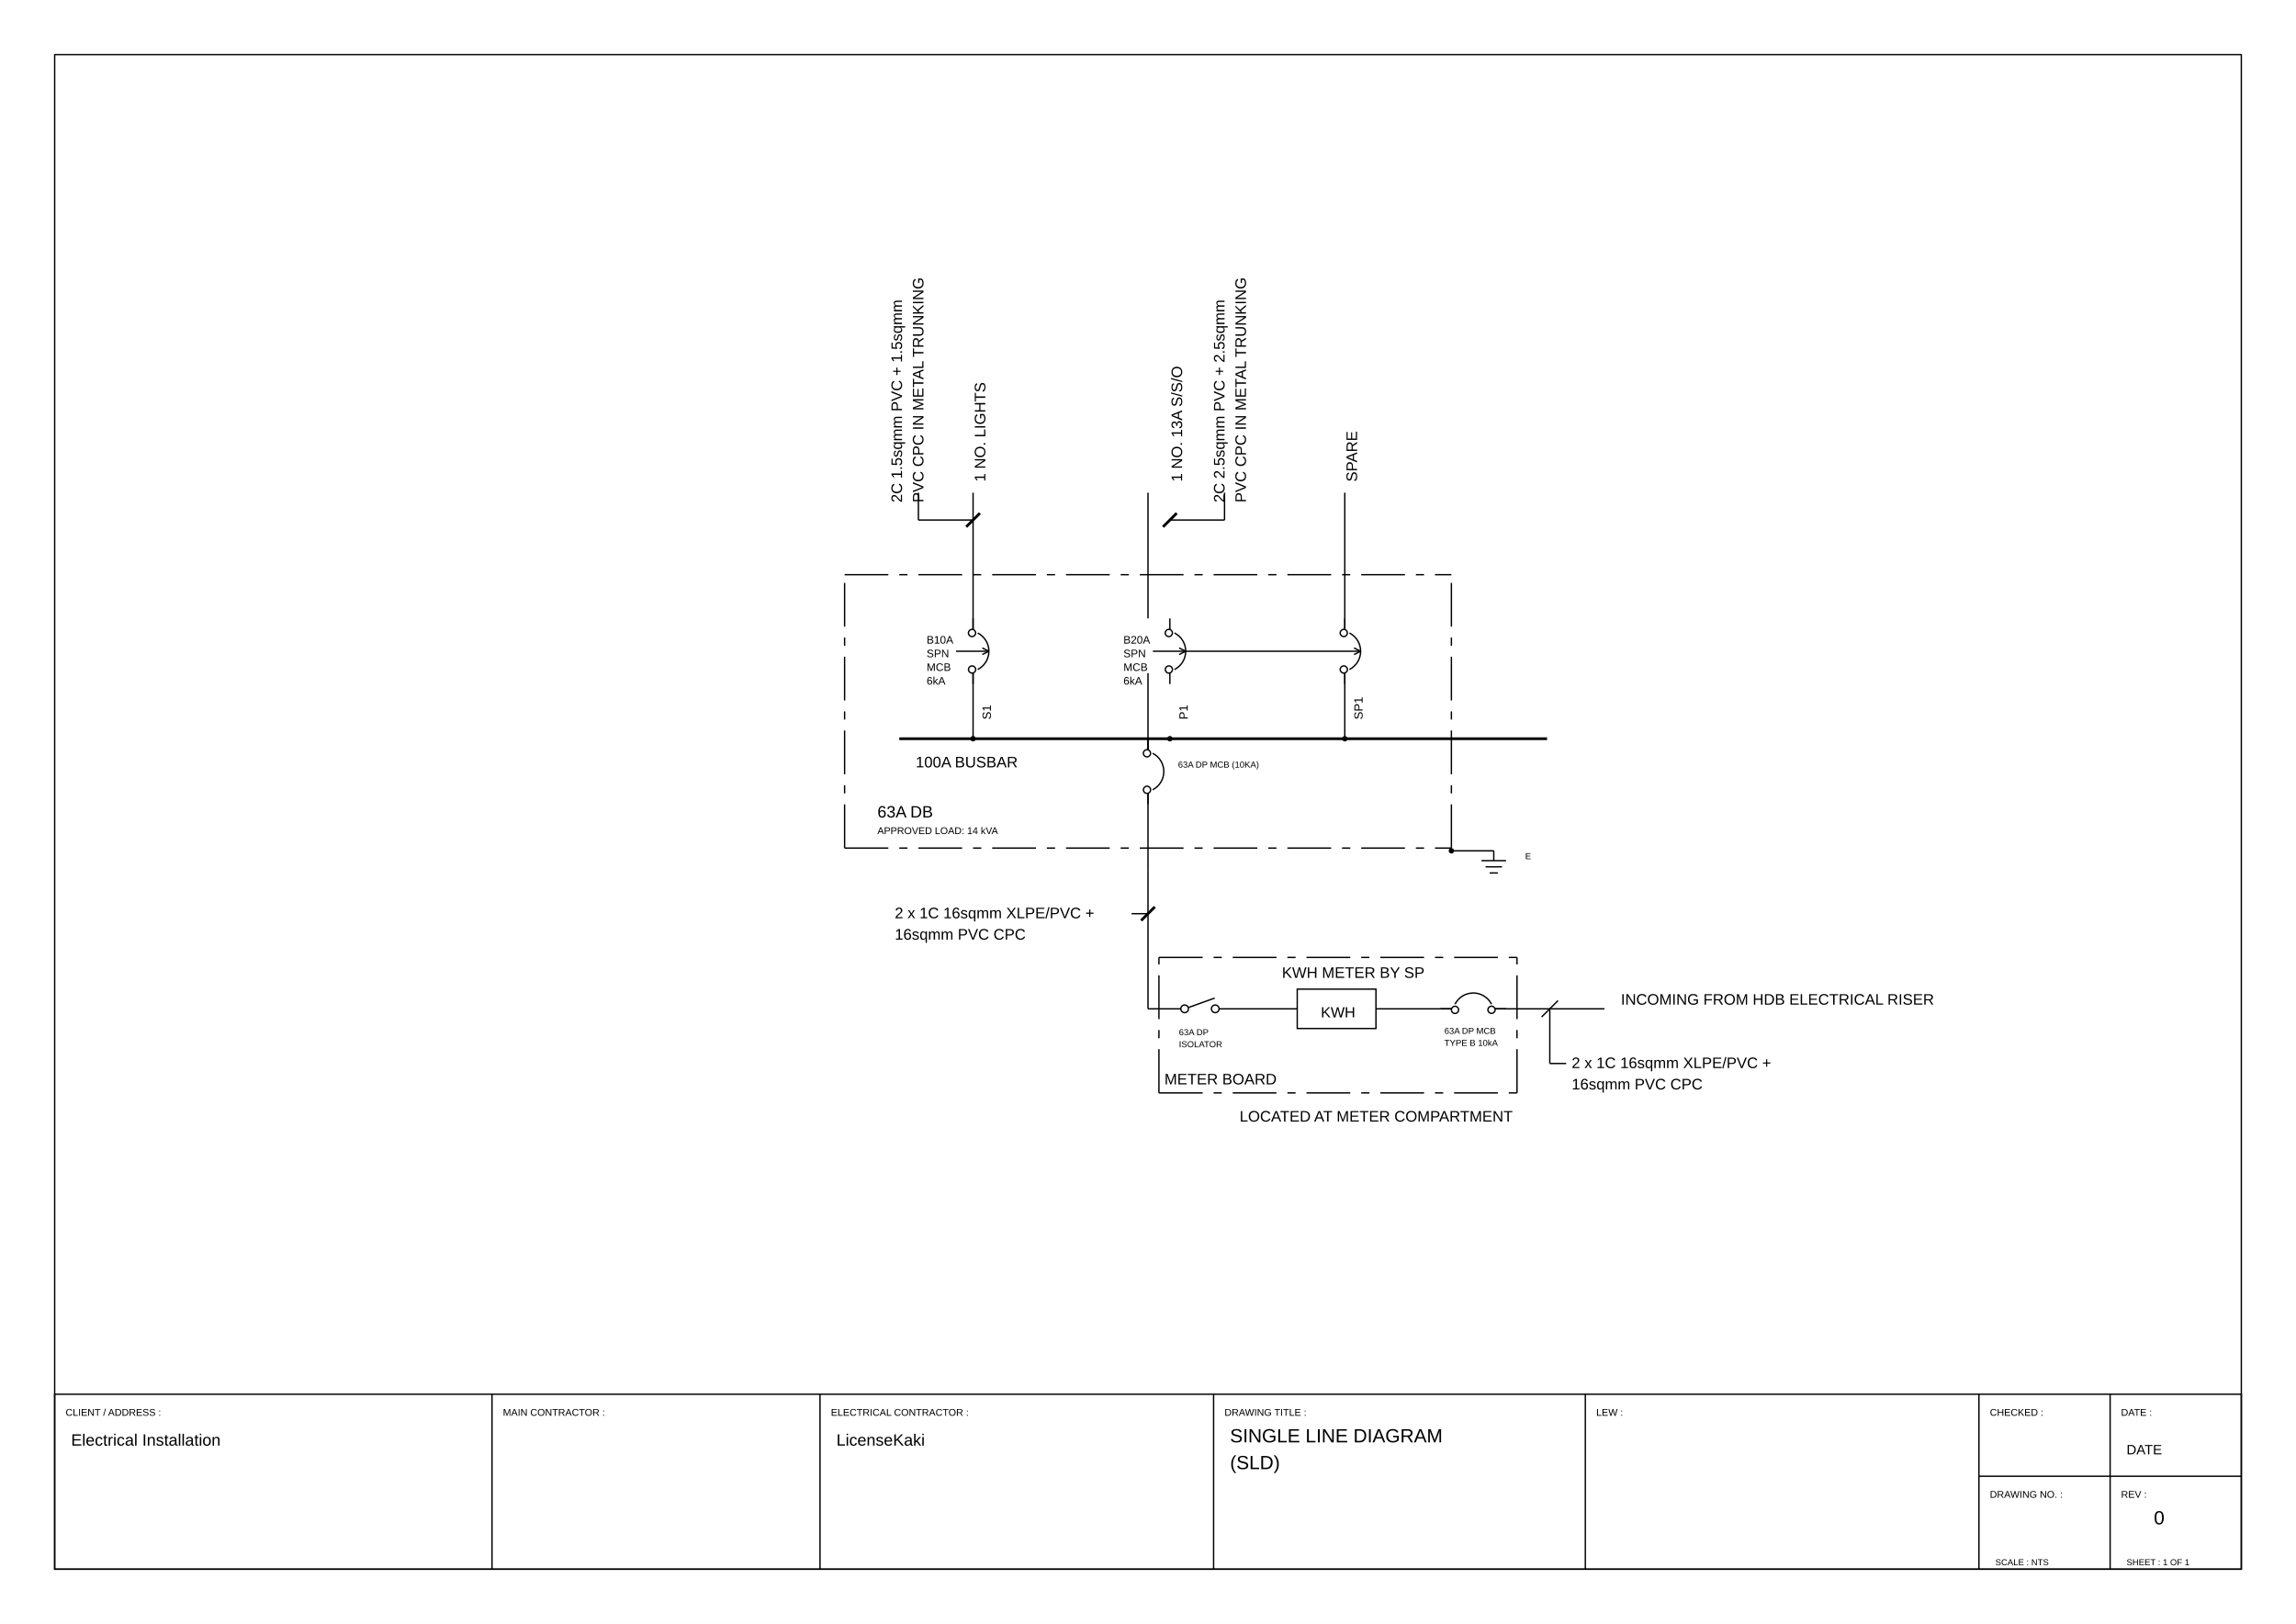
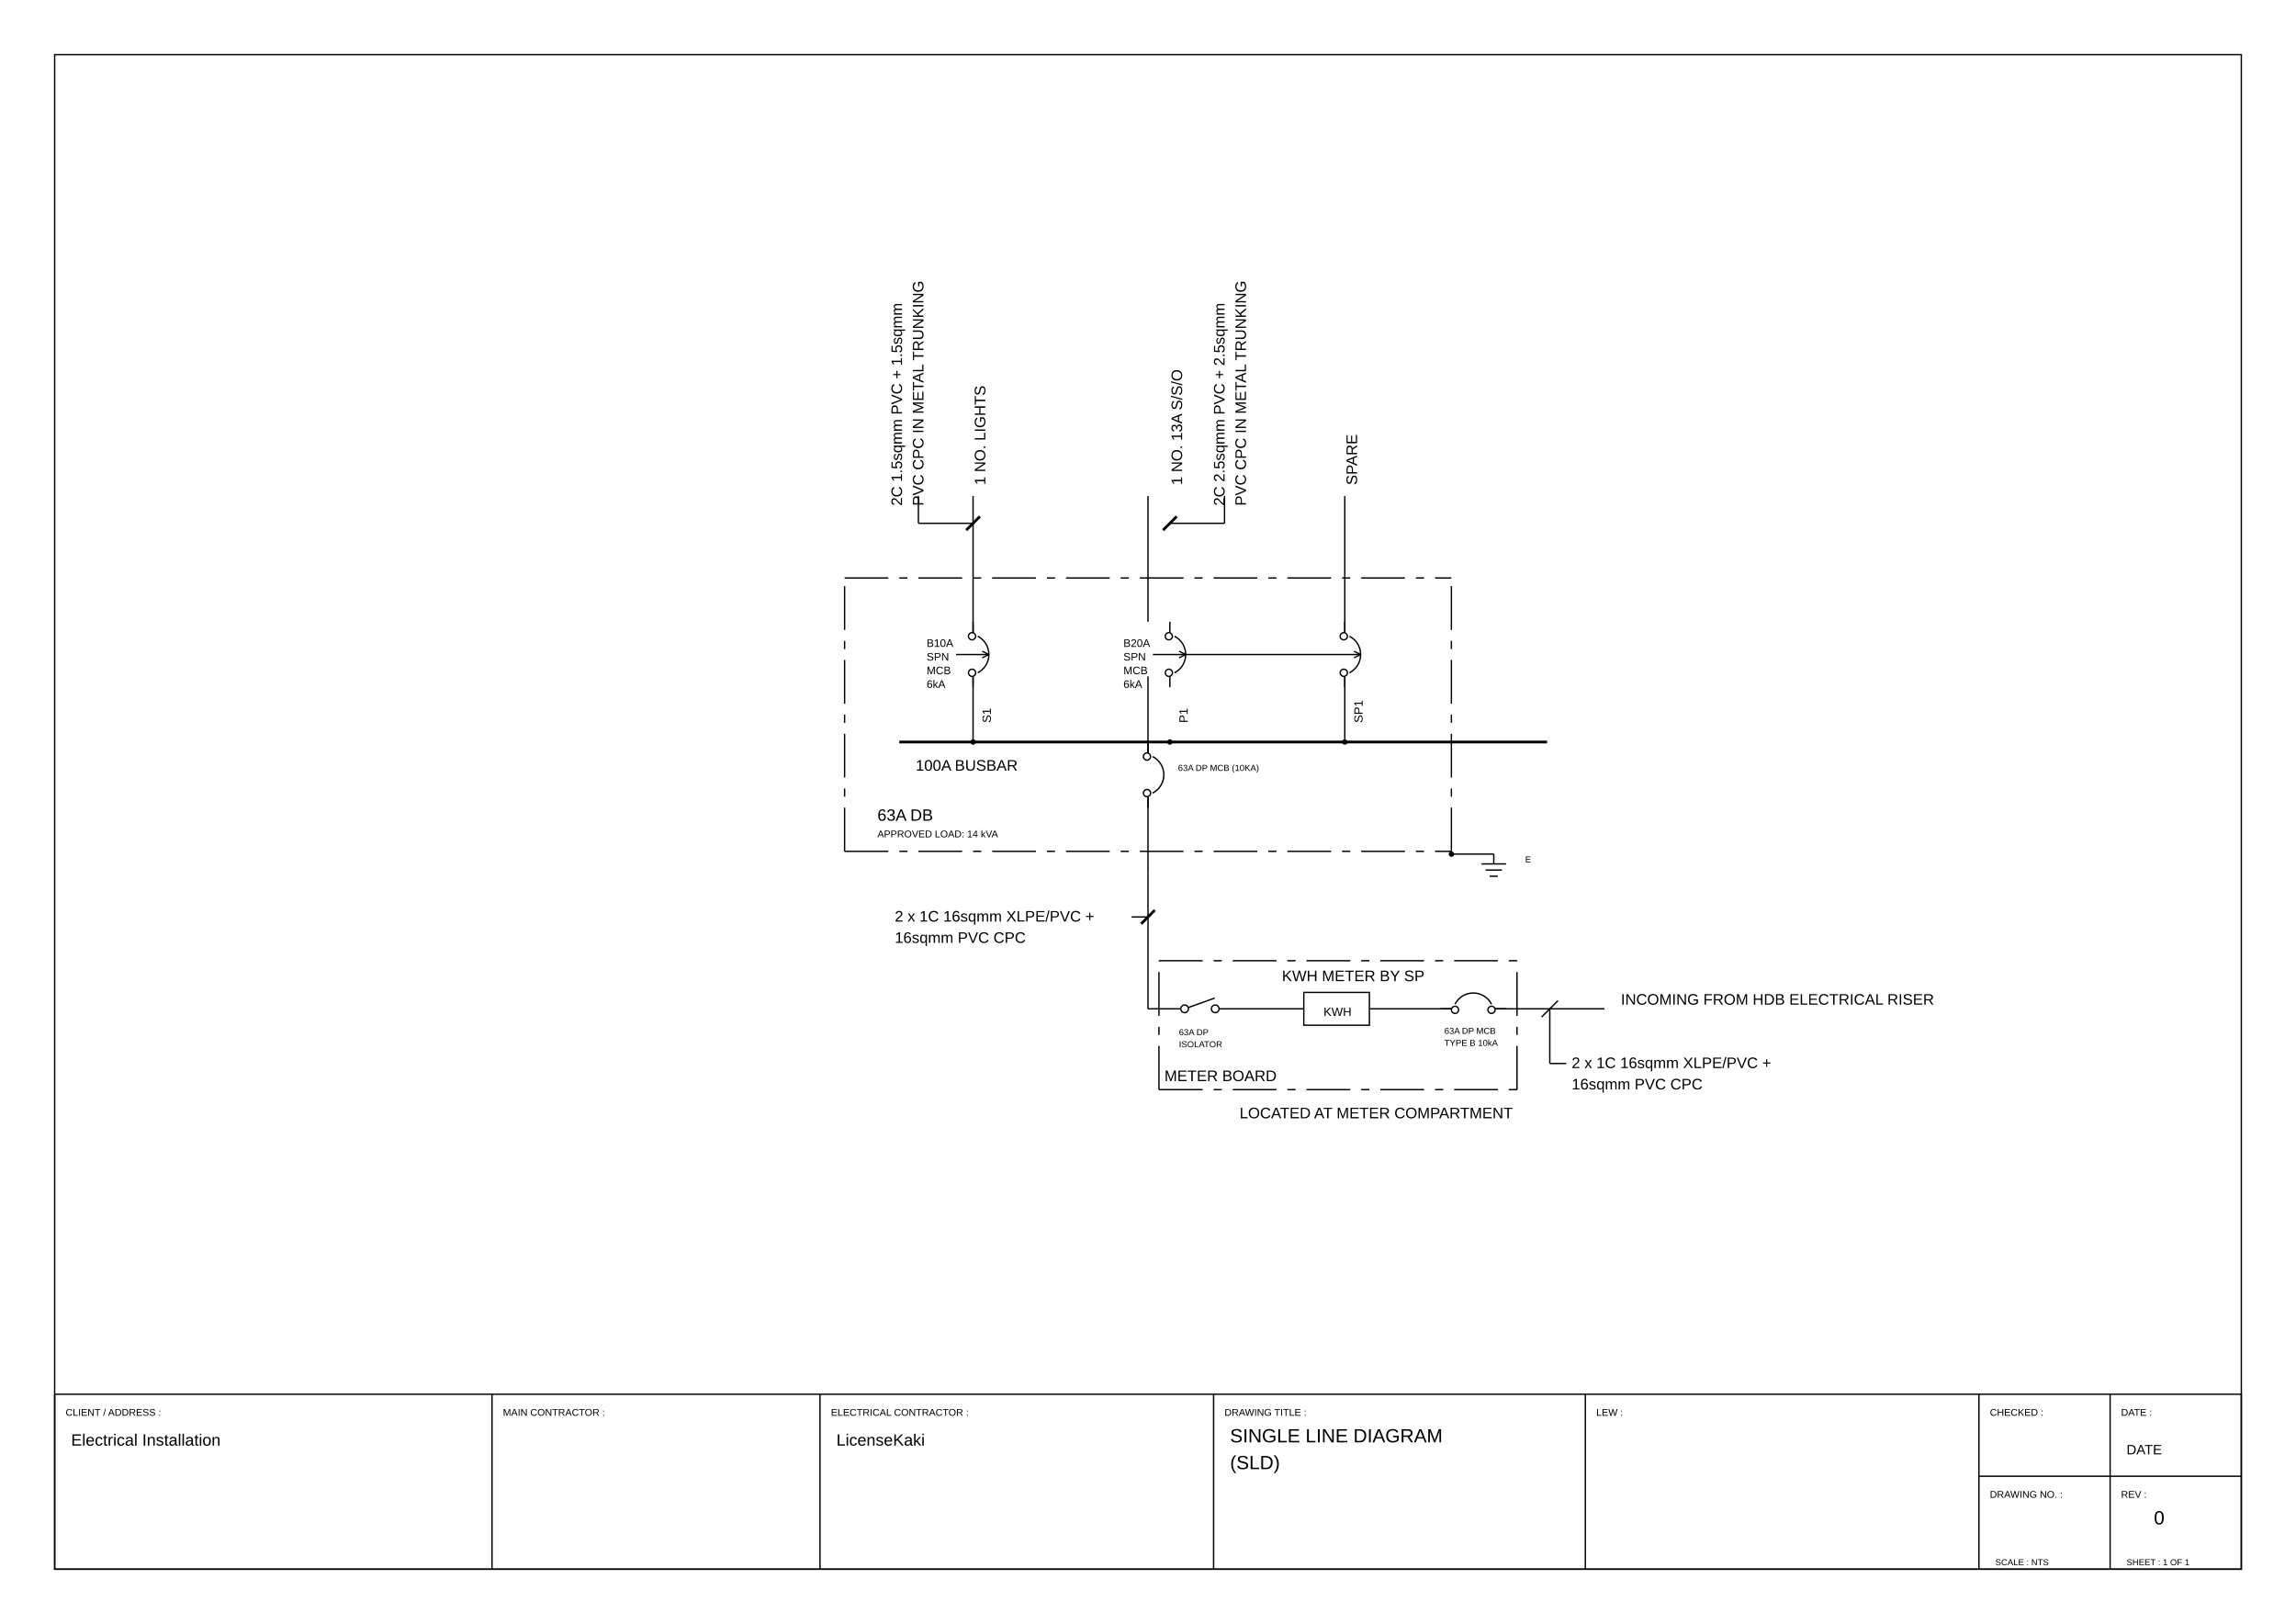
<svg xmlns="http://www.w3.org/2000/svg" viewBox="0 0 420.0 297.0" width="420.0mm" height="297.0mm">
  <rect width="420.0" height="297.0" fill="white" />
  <polygon points="10.00,287.00 410.00,287.00 410.00,10.00 10.00,10.00" stroke="#000000" stroke-width="0.25" fill="none" />
  <polygon points="10.00,287.00 410.00,287.00 410.00,255.00 10.00,255.00" stroke="#000000" stroke-width="0.25" fill="none" />
  <line x1="90.00" y1="255.00" x2="90.00" y2="287.00" stroke="#000000" stroke-width="0.25" fill="none" />
  <line x1="150.00" y1="255.00" x2="150.00" y2="287.00" stroke="#000000" stroke-width="0.25" fill="none" />
  <line x1="222.00" y1="255.00" x2="222.00" y2="287.00" stroke="#000000" stroke-width="0.25" fill="none" />
  <line x1="290.00" y1="255.00" x2="290.00" y2="287.00" stroke="#000000" stroke-width="0.25" fill="none" />
  <line x1="362.00" y1="255.00" x2="362.00" y2="287.00" stroke="#000000" stroke-width="0.25" fill="none" />
  <line x1="362.00" y1="270.00" x2="410.00" y2="270.00" stroke="#000000" stroke-width="0.25" fill="none" />
  <line x1="386.00" y1="255.00" x2="386.00" y2="287.00" stroke="#000000" stroke-width="0.25" fill="none" />
  <text x="12.00" y="258.94" font-family="Arial, Helvetica, sans-serif" font-size="1.8" fill="#000000">CLIENT / ADDRESS :</text>
  <text x="92.00" y="258.94" font-family="Arial, Helvetica, sans-serif" font-size="1.8" fill="#000000">MAIN CONTRACTOR :</text>
  <text x="152.00" y="258.94" font-family="Arial, Helvetica, sans-serif" font-size="1.8" fill="#000000">ELECTRICAL CONTRACTOR :</text>
  <text x="224.00" y="258.94" font-family="Arial, Helvetica, sans-serif" font-size="1.8" fill="#000000">DRAWING TITLE :</text>
  <text x="292.00" y="258.94" font-family="Arial, Helvetica, sans-serif" font-size="1.8" fill="#000000">LEW :</text>
  <text x="364.00" y="258.94" font-family="Arial, Helvetica, sans-serif" font-size="1.8" fill="#000000">CHECKED :</text>
  <text x="388.00" y="258.94" font-family="Arial, Helvetica, sans-serif" font-size="1.8" fill="#000000">DATE :</text>
  <text x="364.00" y="273.94" font-family="Arial, Helvetica, sans-serif" font-size="1.8" fill="#000000">DRAWING NO. :</text>
  <text x="388.00" y="273.94" font-family="Arial, Helvetica, sans-serif" font-size="1.8" fill="#000000">REV :</text>
  <circle cx="222.30" cy="184.51" r="0.70" stroke="#000000" stroke-width="0.25" fill="none" />
  <circle cx="216.70" cy="184.51" r="0.70" stroke="#000000" stroke-width="0.25" fill="none" />
  <polyline points="217.36,184.28 222.21,182.54" stroke="#000000" stroke-width="0.25" fill="none" />
  <text x="215.66" y="189.34" font-family="Arial, Helvetica, sans-serif" font-size="1.6" fill="#000000">
    <tspan x="215.66">63A DP</tspan>
    <tspan x="215.66" dy="2.2">ISOLATOR</tspan>
  </text>
-   <polygon points="237.30,180.91 251.70,180.91 251.70,188.11 237.30,188.11" stroke="#000000" stroke-width="0.25" fill="none" />
-   <text x="241.62" y="186.08" font-family="Arial, Helvetica, sans-serif" font-size="2.7" fill="#000000">KWH</text>
-   <text x="234.50" y="178.85" font-family="Arial, Helvetica, sans-serif" font-size="2.8" fill="#000000">KWH METER BY SP</text>
+   <polygon points="238.50,181.51 250.50,181.51 250.50,187.51 238.50,187.51" stroke="#000000" stroke-width="0.25" fill="none" />
+   <text x="242.10" y="185.82" font-family="Arial, Helvetica, sans-serif" font-size="2.2" fill="#000000">KWH</text>
+   <text x="234.50" y="179.45" font-family="Arial, Helvetica, sans-serif" font-size="2.8" fill="#000000">KWH METER BY SP</text>
  <path d="M 272.84,183.66 A 3.75,3.75 0 0,0 266.16,183.66" stroke="#000000" stroke-width="0.25" fill="none" />
  <circle cx="266.16" cy="184.70" r="0.66" stroke="#000000" stroke-width="0.25" fill="none" />
  <circle cx="272.84" cy="184.69" r="0.66" stroke="#000000" stroke-width="0.25" fill="none" />
  <line x1="265.50" y1="184.51" x2="263.50" y2="184.51" stroke="#000000" stroke-width="0.25" fill="none" />
  <line x1="273.50" y1="184.51" x2="275.50" y2="184.51" stroke="#000000" stroke-width="0.25" fill="none" />
  <text x="264.22" y="189.09" font-family="Arial, Helvetica, sans-serif" font-size="1.6" fill="#000000">
    <tspan x="264.22">63A DP MCB</tspan>
    <tspan x="264.22" dy="2.2">TYPE B 10kA</tspan>
  </text>
  <text x="296.50" y="183.75" font-family="Arial, Helvetica, sans-serif" font-size="2.8" fill="#000000">INCOMING FROM HDB ELECTRICAL RISER</text>
  <text x="287.50" y="195.35" font-family="Arial, Helvetica, sans-serif" font-size="2.8" fill="#000000">
    <tspan x="287.50">2 x 1C 16sqmm XLPE/PVC +</tspan>
    <tspan x="287.50" dy="3.9">16sqmm PVC CPC</tspan>
  </text>
-   <text x="163.68" y="167.95" font-family="Arial, Helvetica, sans-serif" font-size="2.8" fill="#000000">
+   <text x="163.68" y="168.55" font-family="Arial, Helvetica, sans-serif" font-size="2.8" fill="#000000">
    <tspan x="163.68">2 x 1C 16sqmm XLPE/PVC +</tspan>
    <tspan x="163.68" dy="3.9">16sqmm PVC CPC</tspan>
  </text>
-   <text x="213.00" y="198.33" font-family="Arial, Helvetica, sans-serif" font-size="2.8" fill="#000000">METER BOARD</text>
-   <text x="226.75" y="205.13" font-family="Arial, Helvetica, sans-serif" font-size="2.8" fill="#000000">LOCATED AT METER COMPARTMENT</text>
-   <path d="M 210.85,144.45 A 3.75,3.75 0 0,0 210.85,137.77" stroke="#000000" stroke-width="0.25" fill="none" />
-   <circle cx="209.81" cy="137.77" r="0.66" stroke="#000000" stroke-width="0.25" fill="none" />
-   <circle cx="209.82" cy="144.45" r="0.66" stroke="#000000" stroke-width="0.25" fill="none" />
-   <line x1="210.00" y1="145.11" x2="210.00" y2="147.11" stroke="#000000" stroke-width="0.25" fill="none" />
-   <line x1="210.00" y1="137.11" x2="210.00" y2="135.11" stroke="#000000" stroke-width="0.25" fill="none" />
-   <text x="215.50" y="140.39" font-family="Arial, Helvetica, sans-serif" font-size="1.6" fill="#000000">63A DP MCB (10KA)</text>
-   <line x1="164.50" y1="135.11" x2="283.00" y2="135.11" stroke="#000000" stroke-width="0.50" fill="none" />
-   <text x="167.50" y="140.35" font-family="Arial, Helvetica, sans-serif" font-size="2.8" fill="#000000">100A BUSBAR</text>
-   <text x="179.50" y="133.37" font-family="Arial, Helvetica, sans-serif" font-size="2.2" fill="#000000" transform="rotate(-90.0,179.50,131.61)">S1</text>
-   <path d="M 178.85,122.45 A 3.75,3.75 0 0,0 178.85,115.77" stroke="#000000" stroke-width="0.25" fill="none" />
-   <circle cx="177.81" cy="115.77" r="0.66" stroke="#000000" stroke-width="0.25" fill="none" />
-   <circle cx="177.82" cy="122.45" r="0.66" stroke="#000000" stroke-width="0.25" fill="none" />
-   <line x1="178.00" y1="123.11" x2="178.00" y2="125.11" stroke="#000000" stroke-width="0.25" fill="none" />
-   <line x1="178.00" y1="115.11" x2="178.00" y2="113.11" stroke="#000000" stroke-width="0.25" fill="none" />
-   <line x1="174.89" y1="119.11" x2="180.89" y2="119.11" stroke="#000000" stroke-width="0.25" fill="none" />
-   <line x1="180.89" y1="119.11" x2="179.69" y2="118.51" stroke="#000000" stroke-width="0.25" fill="none" />
-   <line x1="180.89" y1="119.11" x2="179.69" y2="119.71" stroke="#000000" stroke-width="0.25" fill="none" />
-   <text x="169.50" y="117.71" font-family="Arial, Helvetica, sans-serif" font-size="2.0" fill="#000000">B10A</text>
-   <text x="169.50" y="120.21" font-family="Arial, Helvetica, sans-serif" font-size="2.0" fill="#000000">SPN</text>
-   <text x="169.50" y="122.71" font-family="Arial, Helvetica, sans-serif" font-size="2.0" fill="#000000">MCB</text>
-   <text x="169.50" y="125.21" font-family="Arial, Helvetica, sans-serif" font-size="2.0" fill="#000000">6kA</text>
-   <text x="178.00" y="90.35" font-family="Arial, Helvetica, sans-serif" font-size="2.8" fill="#000000" transform="rotate(-90.0,178.00,88.11)">1 NO. LIGHTS</text>
-   <text x="215.50" y="133.37" font-family="Arial, Helvetica, sans-serif" font-size="2.2" fill="#000000" transform="rotate(-90.0,215.50,131.61)">P1</text>
-   <path d="M 214.85,122.45 A 3.75,3.75 0 0,0 214.85,115.77" stroke="#000000" stroke-width="0.25" fill="none" />
-   <circle cx="213.81" cy="115.77" r="0.66" stroke="#000000" stroke-width="0.25" fill="none" />
-   <circle cx="213.82" cy="122.45" r="0.66" stroke="#000000" stroke-width="0.25" fill="none" />
-   <line x1="214.00" y1="123.11" x2="214.00" y2="125.11" stroke="#000000" stroke-width="0.25" fill="none" />
-   <line x1="214.00" y1="115.11" x2="214.00" y2="113.11" stroke="#000000" stroke-width="0.25" fill="none" />
-   <line x1="210.89" y1="119.11" x2="216.89" y2="119.11" stroke="#000000" stroke-width="0.25" fill="none" />
-   <line x1="216.89" y1="119.11" x2="215.69" y2="118.51" stroke="#000000" stroke-width="0.25" fill="none" />
-   <line x1="216.89" y1="119.11" x2="215.69" y2="119.71" stroke="#000000" stroke-width="0.25" fill="none" />
-   <text x="205.50" y="117.71" font-family="Arial, Helvetica, sans-serif" font-size="2.0" fill="#000000">B20A</text>
-   <text x="205.50" y="120.21" font-family="Arial, Helvetica, sans-serif" font-size="2.0" fill="#000000">SPN</text>
-   <text x="205.50" y="122.71" font-family="Arial, Helvetica, sans-serif" font-size="2.0" fill="#000000">MCB</text>
-   <text x="205.50" y="125.21" font-family="Arial, Helvetica, sans-serif" font-size="2.0" fill="#000000">6kA</text>
-   <text x="214.00" y="90.35" font-family="Arial, Helvetica, sans-serif" font-size="2.8" fill="#000000" transform="rotate(-90.0,214.00,88.11)">1 NO. 13A S/S/O</text>
-   <text x="247.50" y="133.37" font-family="Arial, Helvetica, sans-serif" font-size="2.2" fill="#000000" transform="rotate(-90.0,247.50,131.61)">SP1</text>
-   <path d="M 246.85,122.45 A 3.75,3.75 0 0,0 246.85,115.77" stroke="#000000" stroke-width="0.25" fill="none" />
-   <circle cx="245.81" cy="115.77" r="0.66" stroke="#000000" stroke-width="0.25" fill="none" />
-   <circle cx="245.82" cy="122.45" r="0.66" stroke="#000000" stroke-width="0.25" fill="none" />
-   <line x1="246.00" y1="123.11" x2="246.00" y2="125.11" stroke="#000000" stroke-width="0.25" fill="none" />
-   <line x1="246.00" y1="115.11" x2="246.00" y2="113.11" stroke="#000000" stroke-width="0.25" fill="none" />
-   <line x1="216.89" y1="119.11" x2="248.89" y2="119.11" stroke="#000000" stroke-width="0.25" fill="none" />
-   <line x1="248.89" y1="119.11" x2="247.69" y2="118.51" stroke="#000000" stroke-width="0.25" fill="none" />
-   <line x1="248.89" y1="119.11" x2="247.69" y2="119.71" stroke="#000000" stroke-width="0.25" fill="none" />
-   <text x="246.00" y="90.35" font-family="Arial, Helvetica, sans-serif" font-size="2.8" fill="#000000" transform="rotate(-90.0,246.00,88.11)">SPARE</text>
-   <text x="165.00" y="91.91" font-family="Arial, Helvetica, sans-serif" font-size="2.8" fill="#000000" transform="rotate(-90.0,165.00,91.91)">2C 1.5sqmm PVC + 1.5sqmm</text>
-   <text x="168.92" y="91.91" font-family="Arial, Helvetica, sans-serif" font-size="2.8" fill="#000000" transform="rotate(-90.0,168.92,91.91)">PVC CPC IN METAL TRUNKING</text>
-   <text x="224.00" y="91.91" font-family="Arial, Helvetica, sans-serif" font-size="2.8" fill="#000000" transform="rotate(-90.0,224.00,91.91)">2C 2.5sqmm PVC + 2.5sqmm</text>
-   <text x="227.92" y="91.91" font-family="Arial, Helvetica, sans-serif" font-size="2.8" fill="#000000" transform="rotate(-90.0,227.92,91.91)">PVC CPC IN METAL TRUNKING</text>
-   <text x="160.50" y="149.51" font-family="Arial, Helvetica, sans-serif" font-size="3.0" fill="#000000">63A DB</text>
-   <text x="160.50" y="152.55" font-family="Arial, Helvetica, sans-serif" font-size="1.8" fill="#000000">APPROVED LOAD: 14 kVA</text>
-   <line x1="273.25" y1="155.61" x2="273.25" y2="157.41" stroke="#000000" stroke-width="0.25" fill="none" />
-   <line x1="271.00" y1="157.41" x2="275.50" y2="157.41" stroke="#000000" stroke-width="0.25" fill="none" />
-   <line x1="271.75" y1="158.54" x2="274.75" y2="158.54" stroke="#000000" stroke-width="0.25" fill="none" />
-   <line x1="272.50" y1="159.66" x2="274.00" y2="159.66" stroke="#000000" stroke-width="0.25" fill="none" />
-   <text x="279.00" y="157.14" font-family="Arial, Helvetica, sans-serif" font-size="1.6" fill="#000000">E</text>
+   <text x="213.00" y="197.73" font-family="Arial, Helvetica, sans-serif" font-size="2.8" fill="#000000">METER BOARD</text>
+   <text x="226.75" y="204.53" font-family="Arial, Helvetica, sans-serif" font-size="2.8" fill="#000000">LOCATED AT METER COMPARTMENT</text>
+   <path d="M 210.85,145.05 A 3.75,3.75 0 0,0 210.85,138.37" stroke="#000000" stroke-width="0.25" fill="none" />
+   <circle cx="209.81" cy="138.37" r="0.66" stroke="#000000" stroke-width="0.25" fill="none" />
+   <circle cx="209.82" cy="145.05" r="0.66" stroke="#000000" stroke-width="0.25" fill="none" />
+   <line x1="210.00" y1="145.71" x2="210.00" y2="147.71" stroke="#000000" stroke-width="0.25" fill="none" />
+   <line x1="210.00" y1="137.71" x2="210.00" y2="135.71" stroke="#000000" stroke-width="0.25" fill="none" />
+   <text x="215.50" y="140.99" font-family="Arial, Helvetica, sans-serif" font-size="1.6" fill="#000000">63A DP MCB (10KA)</text>
+   <line x1="164.50" y1="135.71" x2="283.00" y2="135.71" stroke="#000000" stroke-width="0.50" fill="none" />
+   <text x="167.50" y="140.95" font-family="Arial, Helvetica, sans-serif" font-size="2.8" fill="#000000">100A BUSBAR</text>
+   <text x="179.50" y="133.97" font-family="Arial, Helvetica, sans-serif" font-size="2.2" fill="#000000" transform="rotate(-90.0,179.50,132.21)">S1</text>
+   <path d="M 178.85,123.05 A 3.75,3.75 0 0,0 178.85,116.37" stroke="#000000" stroke-width="0.25" fill="none" />
+   <circle cx="177.81" cy="116.37" r="0.66" stroke="#000000" stroke-width="0.25" fill="none" />
+   <circle cx="177.82" cy="123.05" r="0.66" stroke="#000000" stroke-width="0.25" fill="none" />
+   <line x1="178.00" y1="123.71" x2="178.00" y2="125.71" stroke="#000000" stroke-width="0.25" fill="none" />
+   <line x1="178.00" y1="115.71" x2="178.00" y2="113.71" stroke="#000000" stroke-width="0.25" fill="none" />
+   <line x1="174.89" y1="119.71" x2="180.89" y2="119.71" stroke="#000000" stroke-width="0.25" fill="none" />
+   <line x1="180.89" y1="119.71" x2="179.69" y2="119.11" stroke="#000000" stroke-width="0.25" fill="none" />
+   <line x1="180.89" y1="119.71" x2="179.69" y2="120.31" stroke="#000000" stroke-width="0.25" fill="none" />
+   <text x="169.50" y="118.31" font-family="Arial, Helvetica, sans-serif" font-size="2.0" fill="#000000">B10A</text>
+   <text x="169.50" y="120.81" font-family="Arial, Helvetica, sans-serif" font-size="2.0" fill="#000000">SPN</text>
+   <text x="169.50" y="123.31" font-family="Arial, Helvetica, sans-serif" font-size="2.0" fill="#000000">MCB</text>
+   <text x="169.50" y="125.81" font-family="Arial, Helvetica, sans-serif" font-size="2.0" fill="#000000">6kA</text>
+   <text x="178.00" y="90.95" font-family="Arial, Helvetica, sans-serif" font-size="2.8" fill="#000000" transform="rotate(-90.0,178.00,88.71)">1 NO. LIGHTS</text>
+   <text x="215.50" y="133.97" font-family="Arial, Helvetica, sans-serif" font-size="2.2" fill="#000000" transform="rotate(-90.0,215.50,132.21)">P1</text>
+   <path d="M 214.85,123.05 A 3.75,3.75 0 0,0 214.85,116.37" stroke="#000000" stroke-width="0.25" fill="none" />
+   <circle cx="213.81" cy="116.37" r="0.66" stroke="#000000" stroke-width="0.25" fill="none" />
+   <circle cx="213.82" cy="123.05" r="0.66" stroke="#000000" stroke-width="0.25" fill="none" />
+   <line x1="214.00" y1="123.71" x2="214.00" y2="125.71" stroke="#000000" stroke-width="0.25" fill="none" />
+   <line x1="214.00" y1="115.71" x2="214.00" y2="113.71" stroke="#000000" stroke-width="0.25" fill="none" />
+   <line x1="210.89" y1="119.71" x2="216.89" y2="119.71" stroke="#000000" stroke-width="0.25" fill="none" />
+   <line x1="216.89" y1="119.71" x2="215.69" y2="119.11" stroke="#000000" stroke-width="0.25" fill="none" />
+   <line x1="216.89" y1="119.71" x2="215.69" y2="120.31" stroke="#000000" stroke-width="0.25" fill="none" />
+   <text x="205.50" y="118.31" font-family="Arial, Helvetica, sans-serif" font-size="2.0" fill="#000000">B20A</text>
+   <text x="205.50" y="120.81" font-family="Arial, Helvetica, sans-serif" font-size="2.0" fill="#000000">SPN</text>
+   <text x="205.50" y="123.31" font-family="Arial, Helvetica, sans-serif" font-size="2.0" fill="#000000">MCB</text>
+   <text x="205.50" y="125.81" font-family="Arial, Helvetica, sans-serif" font-size="2.0" fill="#000000">6kA</text>
+   <text x="214.00" y="90.95" font-family="Arial, Helvetica, sans-serif" font-size="2.8" fill="#000000" transform="rotate(-90.0,214.00,88.71)">1 NO. 13A S/S/O</text>
+   <text x="247.50" y="133.97" font-family="Arial, Helvetica, sans-serif" font-size="2.2" fill="#000000" transform="rotate(-90.0,247.50,132.21)">SP1</text>
+   <path d="M 246.85,123.05 A 3.75,3.75 0 0,0 246.85,116.37" stroke="#000000" stroke-width="0.25" fill="none" />
+   <circle cx="245.81" cy="116.37" r="0.66" stroke="#000000" stroke-width="0.25" fill="none" />
+   <circle cx="245.82" cy="123.05" r="0.66" stroke="#000000" stroke-width="0.25" fill="none" />
+   <line x1="246.00" y1="123.71" x2="246.00" y2="125.71" stroke="#000000" stroke-width="0.25" fill="none" />
+   <line x1="246.00" y1="115.71" x2="246.00" y2="113.71" stroke="#000000" stroke-width="0.25" fill="none" />
+   <line x1="216.89" y1="119.71" x2="248.89" y2="119.71" stroke="#000000" stroke-width="0.25" fill="none" />
+   <line x1="248.89" y1="119.71" x2="247.69" y2="119.11" stroke="#000000" stroke-width="0.25" fill="none" />
+   <line x1="248.89" y1="119.71" x2="247.69" y2="120.31" stroke="#000000" stroke-width="0.25" fill="none" />
+   <text x="246.00" y="90.95" font-family="Arial, Helvetica, sans-serif" font-size="2.8" fill="#000000" transform="rotate(-90.0,246.00,88.71)">SPARE</text>
+   <text x="165.00" y="92.51" font-family="Arial, Helvetica, sans-serif" font-size="2.8" fill="#000000" transform="rotate(-90.0,165.00,92.51)">2C 1.5sqmm PVC + 1.5sqmm</text>
+   <text x="168.92" y="92.51" font-family="Arial, Helvetica, sans-serif" font-size="2.8" fill="#000000" transform="rotate(-90.0,168.92,92.51)">PVC CPC IN METAL TRUNKING</text>
+   <text x="224.00" y="92.51" font-family="Arial, Helvetica, sans-serif" font-size="2.8" fill="#000000" transform="rotate(-90.0,224.00,92.51)">2C 2.5sqmm PVC + 2.5sqmm</text>
+   <text x="227.92" y="92.51" font-family="Arial, Helvetica, sans-serif" font-size="2.8" fill="#000000" transform="rotate(-90.0,227.92,92.51)">PVC CPC IN METAL TRUNKING</text>
+   <text x="160.50" y="150.11" font-family="Arial, Helvetica, sans-serif" font-size="3.0" fill="#000000">63A DB</text>
+   <text x="160.50" y="153.15" font-family="Arial, Helvetica, sans-serif" font-size="1.8" fill="#000000">APPROVED LOAD: 14 kVA</text>
+   <line x1="273.25" y1="156.21" x2="273.25" y2="158.01" stroke="#000000" stroke-width="0.25" fill="none" />
+   <line x1="271.00" y1="158.01" x2="275.50" y2="158.01" stroke="#000000" stroke-width="0.25" fill="none" />
+   <line x1="271.75" y1="159.13" x2="274.75" y2="159.13" stroke="#000000" stroke-width="0.25" fill="none" />
+   <line x1="272.50" y1="160.26" x2="274.00" y2="160.26" stroke="#000000" stroke-width="0.25" fill="none" />
+   <text x="279.00" y="157.74" font-family="Arial, Helvetica, sans-serif" font-size="1.6" fill="#000000">E</text>
  <line x1="210.00" y1="184.51" x2="216.00" y2="184.51" stroke="#000000" stroke-width="0.25" fill="none" />
-   <line x1="223.00" y1="184.51" x2="237.30" y2="184.51" stroke="#000000" stroke-width="0.25" fill="none" />
-   <line x1="251.70" y1="184.51" x2="265.50" y2="184.51" stroke="#000000" stroke-width="0.25" fill="none" />
+   <line x1="223.00" y1="184.51" x2="238.50" y2="184.51" stroke="#000000" stroke-width="0.25" fill="none" />
+   <line x1="250.50" y1="184.51" x2="265.50" y2="184.51" stroke="#000000" stroke-width="0.25" fill="none" />
  <line x1="273.50" y1="184.51" x2="293.50" y2="184.51" stroke="#000000" stroke-width="0.25" fill="none" />
  <line x1="282.00" y1="186.01" x2="285.00" y2="183.01" stroke="#000000" stroke-width="0.25" fill="none" />
  <line x1="283.50" y1="184.51" x2="283.50" y2="194.51" stroke="#000000" stroke-width="0.25" fill="none" />
  <line x1="283.50" y1="194.51" x2="286.50" y2="194.51" stroke="#000000" stroke-width="0.25" fill="none" />
-   <line x1="210.00" y1="184.51" x2="210.00" y2="159.11" stroke="#000000" stroke-width="0.25" fill="none" />
-   <line x1="210.00" y1="167.11" x2="207.00" y2="167.11" stroke="#000000" stroke-width="0.25" fill="none" />
-   <line x1="210.00" y1="159.11" x2="210.00" y2="145.11" stroke="#000000" stroke-width="0.25" fill="none" />
-   <line x1="210.00" y1="137.11" x2="210.00" y2="135.11" stroke="#000000" stroke-width="0.25" fill="none" />
-   <line x1="178.00" y1="135.11" x2="178.00" y2="123.11" stroke="#000000" stroke-width="0.25" fill="none" />
-   <line x1="178.00" y1="115.11" x2="178.00" y2="90.11" stroke="#000000" stroke-width="0.25" fill="none" />
-   <line x1="210.00" y1="137.11" x2="210.00" y2="123.11" stroke="#000000" stroke-width="0.25" fill="none" />
-   <line x1="210.00" y1="113.11" x2="210.00" y2="90.11" stroke="#000000" stroke-width="0.25" fill="none" />
-   <line x1="246.00" y1="135.11" x2="246.00" y2="123.11" stroke="#000000" stroke-width="0.25" fill="none" />
-   <line x1="246.00" y1="115.11" x2="246.00" y2="90.11" stroke="#000000" stroke-width="0.25" fill="none" />
-   <line x1="168.00" y1="95.11" x2="178.00" y2="95.11" stroke="#000000" stroke-width="0.25" fill="none" />
-   <line x1="168.00" y1="95.11" x2="168.00" y2="90.11" stroke="#000000" stroke-width="0.25" fill="none" />
-   <line x1="214.00" y1="95.11" x2="224.00" y2="95.11" stroke="#000000" stroke-width="0.25" fill="none" />
-   <line x1="224.00" y1="95.11" x2="224.00" y2="90.11" stroke="#000000" stroke-width="0.25" fill="none" />
-   <line x1="265.50" y1="155.61" x2="273.25" y2="155.61" stroke="#000000" stroke-width="0.25" fill="none" />
-   <line x1="208.75" y1="168.36" x2="211.25" y2="165.86" stroke="#000000" stroke-width="0.50" fill="none" />
-   <line x1="176.75" y1="96.36" x2="179.25" y2="93.86" stroke="#000000" stroke-width="0.50" fill="none" />
-   <line x1="212.75" y1="96.36" x2="215.25" y2="93.86" stroke="#000000" stroke-width="0.50" fill="none" />
-   <line x1="212.00" y1="199.89" x2="220.00" y2="199.89" stroke="#000000" stroke-width="0.25" fill="none" />
-   <line x1="222.00" y1="199.89" x2="223.50" y2="199.89" stroke="#000000" stroke-width="0.25" fill="none" />
-   <line x1="225.50" y1="199.89" x2="233.50" y2="199.89" stroke="#000000" stroke-width="0.25" fill="none" />
-   <line x1="235.50" y1="199.89" x2="237.00" y2="199.89" stroke="#000000" stroke-width="0.25" fill="none" />
-   <line x1="239.00" y1="199.89" x2="247.00" y2="199.89" stroke="#000000" stroke-width="0.25" fill="none" />
-   <line x1="249.00" y1="199.89" x2="250.50" y2="199.89" stroke="#000000" stroke-width="0.25" fill="none" />
-   <line x1="252.50" y1="199.89" x2="260.50" y2="199.89" stroke="#000000" stroke-width="0.25" fill="none" />
-   <line x1="262.50" y1="199.89" x2="264.00" y2="199.89" stroke="#000000" stroke-width="0.25" fill="none" />
-   <line x1="266.00" y1="199.89" x2="274.00" y2="199.89" stroke="#000000" stroke-width="0.25" fill="none" />
-   <line x1="276.00" y1="199.89" x2="277.50" y2="199.89" stroke="#000000" stroke-width="0.25" fill="none" />
-   <line x1="212.00" y1="175.11" x2="220.00" y2="175.11" stroke="#000000" stroke-width="0.25" fill="none" />
-   <line x1="222.00" y1="175.11" x2="223.50" y2="175.11" stroke="#000000" stroke-width="0.25" fill="none" />
-   <line x1="225.50" y1="175.11" x2="233.50" y2="175.11" stroke="#000000" stroke-width="0.25" fill="none" />
-   <line x1="235.50" y1="175.11" x2="237.00" y2="175.11" stroke="#000000" stroke-width="0.25" fill="none" />
-   <line x1="239.00" y1="175.11" x2="247.00" y2="175.11" stroke="#000000" stroke-width="0.25" fill="none" />
-   <line x1="249.00" y1="175.11" x2="250.50" y2="175.11" stroke="#000000" stroke-width="0.25" fill="none" />
-   <line x1="252.50" y1="175.11" x2="260.50" y2="175.11" stroke="#000000" stroke-width="0.25" fill="none" />
-   <line x1="262.50" y1="175.11" x2="264.00" y2="175.11" stroke="#000000" stroke-width="0.25" fill="none" />
-   <line x1="266.00" y1="175.11" x2="274.00" y2="175.11" stroke="#000000" stroke-width="0.25" fill="none" />
-   <line x1="276.00" y1="175.11" x2="277.50" y2="175.11" stroke="#000000" stroke-width="0.25" fill="none" />
-   <line x1="212.00" y1="199.89" x2="212.00" y2="191.89" stroke="#000000" stroke-width="0.25" fill="none" />
-   <line x1="212.00" y1="189.89" x2="212.00" y2="188.39" stroke="#000000" stroke-width="0.25" fill="none" />
-   <line x1="212.00" y1="186.39" x2="212.00" y2="178.39" stroke="#000000" stroke-width="0.25" fill="none" />
-   <line x1="212.00" y1="176.39" x2="212.00" y2="175.11" stroke="#000000" stroke-width="0.25" fill="none" />
-   <line x1="277.50" y1="199.89" x2="277.50" y2="191.89" stroke="#000000" stroke-width="0.25" fill="none" />
-   <line x1="277.50" y1="189.89" x2="277.50" y2="188.39" stroke="#000000" stroke-width="0.25" fill="none" />
-   <line x1="277.50" y1="186.39" x2="277.50" y2="178.39" stroke="#000000" stroke-width="0.25" fill="none" />
-   <line x1="277.50" y1="176.39" x2="277.50" y2="175.11" stroke="#000000" stroke-width="0.25" fill="none" />
-   <line x1="154.50" y1="155.11" x2="162.50" y2="155.11" stroke="#000000" stroke-width="0.25" fill="none" />
-   <line x1="164.50" y1="155.11" x2="166.00" y2="155.11" stroke="#000000" stroke-width="0.25" fill="none" />
-   <line x1="168.00" y1="155.11" x2="176.00" y2="155.11" stroke="#000000" stroke-width="0.25" fill="none" />
-   <line x1="178.00" y1="155.11" x2="179.50" y2="155.11" stroke="#000000" stroke-width="0.25" fill="none" />
-   <line x1="181.50" y1="155.11" x2="189.50" y2="155.11" stroke="#000000" stroke-width="0.25" fill="none" />
-   <line x1="191.50" y1="155.11" x2="193.00" y2="155.11" stroke="#000000" stroke-width="0.25" fill="none" />
-   <line x1="195.00" y1="155.11" x2="203.00" y2="155.11" stroke="#000000" stroke-width="0.25" fill="none" />
-   <line x1="205.00" y1="155.11" x2="206.50" y2="155.11" stroke="#000000" stroke-width="0.25" fill="none" />
-   <line x1="208.50" y1="155.11" x2="216.50" y2="155.11" stroke="#000000" stroke-width="0.25" fill="none" />
-   <line x1="218.50" y1="155.11" x2="220.00" y2="155.11" stroke="#000000" stroke-width="0.25" fill="none" />
-   <line x1="222.00" y1="155.11" x2="230.00" y2="155.11" stroke="#000000" stroke-width="0.25" fill="none" />
-   <line x1="232.00" y1="155.11" x2="233.50" y2="155.11" stroke="#000000" stroke-width="0.25" fill="none" />
-   <line x1="235.50" y1="155.11" x2="243.50" y2="155.11" stroke="#000000" stroke-width="0.25" fill="none" />
-   <line x1="245.50" y1="155.11" x2="247.00" y2="155.11" stroke="#000000" stroke-width="0.25" fill="none" />
-   <line x1="249.00" y1="155.11" x2="257.00" y2="155.11" stroke="#000000" stroke-width="0.25" fill="none" />
-   <line x1="259.00" y1="155.11" x2="260.50" y2="155.11" stroke="#000000" stroke-width="0.25" fill="none" />
-   <line x1="262.50" y1="155.11" x2="265.50" y2="155.11" stroke="#000000" stroke-width="0.25" fill="none" />
-   <line x1="154.50" y1="105.11" x2="162.50" y2="105.11" stroke="#000000" stroke-width="0.25" fill="none" />
-   <line x1="164.50" y1="105.11" x2="166.00" y2="105.11" stroke="#000000" stroke-width="0.25" fill="none" />
-   <line x1="168.00" y1="105.11" x2="176.00" y2="105.11" stroke="#000000" stroke-width="0.25" fill="none" />
-   <line x1="178.00" y1="105.11" x2="179.50" y2="105.11" stroke="#000000" stroke-width="0.25" fill="none" />
-   <line x1="181.50" y1="105.11" x2="189.50" y2="105.11" stroke="#000000" stroke-width="0.25" fill="none" />
-   <line x1="191.50" y1="105.11" x2="193.00" y2="105.11" stroke="#000000" stroke-width="0.25" fill="none" />
-   <line x1="195.00" y1="105.11" x2="203.00" y2="105.11" stroke="#000000" stroke-width="0.25" fill="none" />
-   <line x1="205.00" y1="105.11" x2="206.50" y2="105.11" stroke="#000000" stroke-width="0.25" fill="none" />
-   <line x1="208.50" y1="105.11" x2="216.50" y2="105.11" stroke="#000000" stroke-width="0.25" fill="none" />
-   <line x1="218.50" y1="105.11" x2="220.00" y2="105.11" stroke="#000000" stroke-width="0.25" fill="none" />
-   <line x1="222.00" y1="105.11" x2="230.00" y2="105.11" stroke="#000000" stroke-width="0.25" fill="none" />
-   <line x1="232.00" y1="105.11" x2="233.50" y2="105.11" stroke="#000000" stroke-width="0.25" fill="none" />
-   <line x1="235.50" y1="105.11" x2="243.50" y2="105.11" stroke="#000000" stroke-width="0.25" fill="none" />
-   <line x1="245.50" y1="105.11" x2="247.00" y2="105.11" stroke="#000000" stroke-width="0.25" fill="none" />
-   <line x1="249.00" y1="105.11" x2="257.00" y2="105.11" stroke="#000000" stroke-width="0.25" fill="none" />
-   <line x1="259.00" y1="105.11" x2="260.50" y2="105.11" stroke="#000000" stroke-width="0.25" fill="none" />
-   <line x1="262.50" y1="105.11" x2="265.50" y2="105.11" stroke="#000000" stroke-width="0.25" fill="none" />
-   <line x1="154.50" y1="155.11" x2="154.50" y2="147.11" stroke="#000000" stroke-width="0.25" fill="none" />
-   <line x1="154.50" y1="145.11" x2="154.50" y2="143.61" stroke="#000000" stroke-width="0.25" fill="none" />
-   <line x1="154.50" y1="141.61" x2="154.50" y2="133.61" stroke="#000000" stroke-width="0.25" fill="none" />
-   <line x1="154.50" y1="131.61" x2="154.50" y2="130.11" stroke="#000000" stroke-width="0.25" fill="none" />
-   <line x1="154.50" y1="128.11" x2="154.50" y2="120.11" stroke="#000000" stroke-width="0.25" fill="none" />
-   <line x1="154.50" y1="118.11" x2="154.50" y2="116.61" stroke="#000000" stroke-width="0.25" fill="none" />
-   <line x1="154.50" y1="114.61" x2="154.50" y2="106.61" stroke="#000000" stroke-width="0.25" fill="none" />
-   <line x1="265.50" y1="155.11" x2="265.50" y2="147.11" stroke="#000000" stroke-width="0.25" fill="none" />
-   <line x1="265.50" y1="145.11" x2="265.50" y2="143.61" stroke="#000000" stroke-width="0.25" fill="none" />
-   <line x1="265.50" y1="141.61" x2="265.50" y2="133.61" stroke="#000000" stroke-width="0.25" fill="none" />
-   <line x1="265.50" y1="131.61" x2="265.50" y2="130.11" stroke="#000000" stroke-width="0.25" fill="none" />
-   <line x1="265.50" y1="128.11" x2="265.50" y2="120.11" stroke="#000000" stroke-width="0.25" fill="none" />
-   <line x1="265.50" y1="118.11" x2="265.50" y2="116.61" stroke="#000000" stroke-width="0.25" fill="none" />
-   <line x1="265.50" y1="114.61" x2="265.50" y2="106.61" stroke="#000000" stroke-width="0.25" fill="none" />
-   <circle cx="178.00" cy="135.11" r="0.50" fill="rgb(0,0,0)" stroke="none" />
-   <circle cx="214.00" cy="135.11" r="0.50" fill="rgb(0,0,0)" stroke="none" />
-   <circle cx="246.00" cy="135.11" r="0.50" fill="rgb(0,0,0)" stroke="none" />
-   <circle cx="265.50" cy="155.61" r="0.50" fill="rgb(0,0,0)" stroke="none" />
+   <line x1="210.00" y1="184.51" x2="210.00" y2="159.71" stroke="#000000" stroke-width="0.25" fill="none" />
+   <line x1="210.00" y1="167.71" x2="207.00" y2="167.71" stroke="#000000" stroke-width="0.25" fill="none" />
+   <line x1="210.00" y1="159.71" x2="210.00" y2="145.71" stroke="#000000" stroke-width="0.25" fill="none" />
+   <line x1="210.00" y1="137.71" x2="210.00" y2="135.71" stroke="#000000" stroke-width="0.25" fill="none" />
+   <line x1="178.00" y1="135.71" x2="178.00" y2="123.71" stroke="#000000" stroke-width="0.25" fill="none" />
+   <line x1="178.00" y1="115.71" x2="178.00" y2="90.71" stroke="#000000" stroke-width="0.25" fill="none" />
+   <line x1="210.00" y1="137.71" x2="210.00" y2="123.71" stroke="#000000" stroke-width="0.25" fill="none" />
+   <line x1="210.00" y1="113.71" x2="210.00" y2="90.71" stroke="#000000" stroke-width="0.25" fill="none" />
+   <line x1="246.00" y1="135.71" x2="246.00" y2="123.71" stroke="#000000" stroke-width="0.25" fill="none" />
+   <line x1="246.00" y1="115.71" x2="246.00" y2="90.71" stroke="#000000" stroke-width="0.25" fill="none" />
+   <line x1="168.00" y1="95.71" x2="178.00" y2="95.71" stroke="#000000" stroke-width="0.25" fill="none" />
+   <line x1="168.00" y1="95.71" x2="168.00" y2="90.71" stroke="#000000" stroke-width="0.25" fill="none" />
+   <line x1="214.00" y1="95.71" x2="224.00" y2="95.71" stroke="#000000" stroke-width="0.25" fill="none" />
+   <line x1="224.00" y1="95.71" x2="224.00" y2="90.71" stroke="#000000" stroke-width="0.25" fill="none" />
+   <line x1="265.50" y1="156.21" x2="273.25" y2="156.21" stroke="#000000" stroke-width="0.25" fill="none" />
+   <line x1="208.75" y1="168.96" x2="211.25" y2="166.46" stroke="#000000" stroke-width="0.50" fill="none" />
+   <line x1="176.75" y1="96.96" x2="179.25" y2="94.46" stroke="#000000" stroke-width="0.50" fill="none" />
+   <line x1="212.75" y1="96.96" x2="215.25" y2="94.46" stroke="#000000" stroke-width="0.50" fill="none" />
+   <line x1="212.00" y1="199.29" x2="220.00" y2="199.29" stroke="#000000" stroke-width="0.25" fill="none" />
+   <line x1="222.00" y1="199.29" x2="223.50" y2="199.29" stroke="#000000" stroke-width="0.25" fill="none" />
+   <line x1="225.50" y1="199.29" x2="233.50" y2="199.29" stroke="#000000" stroke-width="0.25" fill="none" />
+   <line x1="235.50" y1="199.29" x2="237.00" y2="199.29" stroke="#000000" stroke-width="0.25" fill="none" />
+   <line x1="239.00" y1="199.29" x2="247.00" y2="199.29" stroke="#000000" stroke-width="0.25" fill="none" />
+   <line x1="249.00" y1="199.29" x2="250.50" y2="199.29" stroke="#000000" stroke-width="0.25" fill="none" />
+   <line x1="252.50" y1="199.29" x2="260.50" y2="199.29" stroke="#000000" stroke-width="0.25" fill="none" />
+   <line x1="262.50" y1="199.29" x2="264.00" y2="199.29" stroke="#000000" stroke-width="0.25" fill="none" />
+   <line x1="266.00" y1="199.29" x2="274.00" y2="199.29" stroke="#000000" stroke-width="0.25" fill="none" />
+   <line x1="276.00" y1="199.29" x2="277.50" y2="199.29" stroke="#000000" stroke-width="0.25" fill="none" />
+   <line x1="212.00" y1="175.71" x2="220.00" y2="175.71" stroke="#000000" stroke-width="0.25" fill="none" />
+   <line x1="222.00" y1="175.71" x2="223.50" y2="175.71" stroke="#000000" stroke-width="0.25" fill="none" />
+   <line x1="225.50" y1="175.71" x2="233.50" y2="175.71" stroke="#000000" stroke-width="0.25" fill="none" />
+   <line x1="235.50" y1="175.71" x2="237.00" y2="175.71" stroke="#000000" stroke-width="0.25" fill="none" />
+   <line x1="239.00" y1="175.71" x2="247.00" y2="175.71" stroke="#000000" stroke-width="0.25" fill="none" />
+   <line x1="249.00" y1="175.71" x2="250.50" y2="175.71" stroke="#000000" stroke-width="0.25" fill="none" />
+   <line x1="252.50" y1="175.71" x2="260.50" y2="175.71" stroke="#000000" stroke-width="0.25" fill="none" />
+   <line x1="262.50" y1="175.71" x2="264.00" y2="175.71" stroke="#000000" stroke-width="0.25" fill="none" />
+   <line x1="266.00" y1="175.71" x2="274.00" y2="175.71" stroke="#000000" stroke-width="0.25" fill="none" />
+   <line x1="276.00" y1="175.71" x2="277.50" y2="175.71" stroke="#000000" stroke-width="0.25" fill="none" />
+   <line x1="212.00" y1="199.29" x2="212.00" y2="191.29" stroke="#000000" stroke-width="0.25" fill="none" />
+   <line x1="212.00" y1="189.29" x2="212.00" y2="187.79" stroke="#000000" stroke-width="0.25" fill="none" />
+   <line x1="212.00" y1="185.79" x2="212.00" y2="177.79" stroke="#000000" stroke-width="0.25" fill="none" />
+   <line x1="212.00" y1="175.79" x2="212.00" y2="175.71" stroke="#000000" stroke-width="0.25" fill="none" />
+   <line x1="277.50" y1="199.29" x2="277.50" y2="191.29" stroke="#000000" stroke-width="0.25" fill="none" />
+   <line x1="277.50" y1="189.29" x2="277.50" y2="187.79" stroke="#000000" stroke-width="0.25" fill="none" />
+   <line x1="277.50" y1="185.79" x2="277.50" y2="177.79" stroke="#000000" stroke-width="0.25" fill="none" />
+   <line x1="277.50" y1="175.79" x2="277.50" y2="175.71" stroke="#000000" stroke-width="0.25" fill="none" />
+   <line x1="154.50" y1="155.71" x2="162.50" y2="155.71" stroke="#000000" stroke-width="0.25" fill="none" />
+   <line x1="164.50" y1="155.71" x2="166.00" y2="155.71" stroke="#000000" stroke-width="0.25" fill="none" />
+   <line x1="168.00" y1="155.71" x2="176.00" y2="155.71" stroke="#000000" stroke-width="0.25" fill="none" />
+   <line x1="178.00" y1="155.71" x2="179.50" y2="155.71" stroke="#000000" stroke-width="0.25" fill="none" />
+   <line x1="181.50" y1="155.71" x2="189.50" y2="155.71" stroke="#000000" stroke-width="0.25" fill="none" />
+   <line x1="191.50" y1="155.71" x2="193.00" y2="155.71" stroke="#000000" stroke-width="0.25" fill="none" />
+   <line x1="195.00" y1="155.71" x2="203.00" y2="155.71" stroke="#000000" stroke-width="0.25" fill="none" />
+   <line x1="205.00" y1="155.71" x2="206.50" y2="155.71" stroke="#000000" stroke-width="0.25" fill="none" />
+   <line x1="208.50" y1="155.71" x2="216.50" y2="155.71" stroke="#000000" stroke-width="0.25" fill="none" />
+   <line x1="218.50" y1="155.71" x2="220.00" y2="155.71" stroke="#000000" stroke-width="0.25" fill="none" />
+   <line x1="222.00" y1="155.71" x2="230.00" y2="155.71" stroke="#000000" stroke-width="0.25" fill="none" />
+   <line x1="232.00" y1="155.71" x2="233.50" y2="155.71" stroke="#000000" stroke-width="0.25" fill="none" />
+   <line x1="235.50" y1="155.71" x2="243.50" y2="155.71" stroke="#000000" stroke-width="0.25" fill="none" />
+   <line x1="245.50" y1="155.71" x2="247.00" y2="155.71" stroke="#000000" stroke-width="0.25" fill="none" />
+   <line x1="249.00" y1="155.71" x2="257.00" y2="155.71" stroke="#000000" stroke-width="0.25" fill="none" />
+   <line x1="259.00" y1="155.71" x2="260.50" y2="155.71" stroke="#000000" stroke-width="0.25" fill="none" />
+   <line x1="262.50" y1="155.71" x2="265.50" y2="155.71" stroke="#000000" stroke-width="0.25" fill="none" />
+   <line x1="154.50" y1="105.71" x2="162.50" y2="105.71" stroke="#000000" stroke-width="0.25" fill="none" />
+   <line x1="164.50" y1="105.71" x2="166.00" y2="105.71" stroke="#000000" stroke-width="0.25" fill="none" />
+   <line x1="168.00" y1="105.71" x2="176.00" y2="105.71" stroke="#000000" stroke-width="0.25" fill="none" />
+   <line x1="178.00" y1="105.71" x2="179.50" y2="105.71" stroke="#000000" stroke-width="0.25" fill="none" />
+   <line x1="181.50" y1="105.71" x2="189.50" y2="105.71" stroke="#000000" stroke-width="0.25" fill="none" />
+   <line x1="191.50" y1="105.71" x2="193.00" y2="105.71" stroke="#000000" stroke-width="0.25" fill="none" />
+   <line x1="195.00" y1="105.71" x2="203.00" y2="105.71" stroke="#000000" stroke-width="0.25" fill="none" />
+   <line x1="205.00" y1="105.71" x2="206.50" y2="105.71" stroke="#000000" stroke-width="0.25" fill="none" />
+   <line x1="208.50" y1="105.71" x2="216.50" y2="105.71" stroke="#000000" stroke-width="0.25" fill="none" />
+   <line x1="218.50" y1="105.71" x2="220.00" y2="105.71" stroke="#000000" stroke-width="0.25" fill="none" />
+   <line x1="222.00" y1="105.71" x2="230.00" y2="105.71" stroke="#000000" stroke-width="0.25" fill="none" />
+   <line x1="232.00" y1="105.71" x2="233.50" y2="105.71" stroke="#000000" stroke-width="0.25" fill="none" />
+   <line x1="235.50" y1="105.71" x2="243.50" y2="105.71" stroke="#000000" stroke-width="0.25" fill="none" />
+   <line x1="245.50" y1="105.71" x2="247.00" y2="105.71" stroke="#000000" stroke-width="0.25" fill="none" />
+   <line x1="249.00" y1="105.71" x2="257.00" y2="105.71" stroke="#000000" stroke-width="0.25" fill="none" />
+   <line x1="259.00" y1="105.71" x2="260.50" y2="105.71" stroke="#000000" stroke-width="0.25" fill="none" />
+   <line x1="262.50" y1="105.71" x2="265.50" y2="105.71" stroke="#000000" stroke-width="0.25" fill="none" />
+   <line x1="154.50" y1="155.71" x2="154.50" y2="147.71" stroke="#000000" stroke-width="0.25" fill="none" />
+   <line x1="154.50" y1="145.71" x2="154.50" y2="144.21" stroke="#000000" stroke-width="0.25" fill="none" />
+   <line x1="154.50" y1="142.21" x2="154.50" y2="134.21" stroke="#000000" stroke-width="0.25" fill="none" />
+   <line x1="154.50" y1="132.21" x2="154.50" y2="130.71" stroke="#000000" stroke-width="0.25" fill="none" />
+   <line x1="154.50" y1="128.71" x2="154.50" y2="120.71" stroke="#000000" stroke-width="0.25" fill="none" />
+   <line x1="154.50" y1="118.71" x2="154.50" y2="117.21" stroke="#000000" stroke-width="0.25" fill="none" />
+   <line x1="154.50" y1="115.21" x2="154.50" y2="107.21" stroke="#000000" stroke-width="0.25" fill="none" />
+   <line x1="265.50" y1="155.71" x2="265.50" y2="147.71" stroke="#000000" stroke-width="0.25" fill="none" />
+   <line x1="265.50" y1="145.71" x2="265.50" y2="144.21" stroke="#000000" stroke-width="0.25" fill="none" />
+   <line x1="265.50" y1="142.21" x2="265.50" y2="134.21" stroke="#000000" stroke-width="0.25" fill="none" />
+   <line x1="265.50" y1="132.21" x2="265.50" y2="130.71" stroke="#000000" stroke-width="0.25" fill="none" />
+   <line x1="265.50" y1="128.71" x2="265.50" y2="120.71" stroke="#000000" stroke-width="0.25" fill="none" />
+   <line x1="265.50" y1="118.71" x2="265.50" y2="117.21" stroke="#000000" stroke-width="0.25" fill="none" />
+   <line x1="265.50" y1="115.21" x2="265.50" y2="107.21" stroke="#000000" stroke-width="0.25" fill="none" />
+   <circle cx="178.00" cy="135.71" r="0.50" fill="rgb(0,0,0)" stroke="none" />
+   <circle cx="214.00" cy="135.71" r="0.50" fill="rgb(0,0,0)" stroke="none" />
+   <circle cx="246.00" cy="135.71" r="0.50" fill="rgb(0,0,0)" stroke="none" />
+   <circle cx="265.50" cy="156.21" r="0.50" fill="rgb(0,0,0)" stroke="none" />
  <text x="13.00" y="264.40" font-family="Arial, Helvetica, sans-serif" font-size="3.0" fill="#000000">Electrical Installation</text>
  <text x="153.00" y="264.40" font-family="Arial, Helvetica, sans-serif" font-size="3.0" fill="#000000">LicenseKaki</text>
  <text x="225.00" y="263.80" font-family="Arial, Helvetica, sans-serif" font-size="3.5" fill="#000000">
    <tspan x="225.00">SINGLE LINE DIAGRAM</tspan>
    <tspan x="225.00" dy="4.9">(SLD)</tspan>
  </text>
  <text x="389.00" y="266.00" font-family="Arial, Helvetica, sans-serif" font-size="2.5" fill="#000000">DATE</text>
  <text x="365.00" y="278.00" font-family="Arial, Helvetica, sans-serif" font-size="2.5" fill="#000000" />
  <text x="394.00" y="278.80" font-family="Arial, Helvetica, sans-serif" font-size="3.5" fill="#000000">0</text>
  <text x="365.00" y="286.28" font-family="Arial, Helvetica, sans-serif" font-size="1.6" fill="#000000">SCALE : NTS</text>
  <text x="389.00" y="286.28" font-family="Arial, Helvetica, sans-serif" font-size="1.6" fill="#000000">SHEET : 1 OF 1</text>
</svg>
